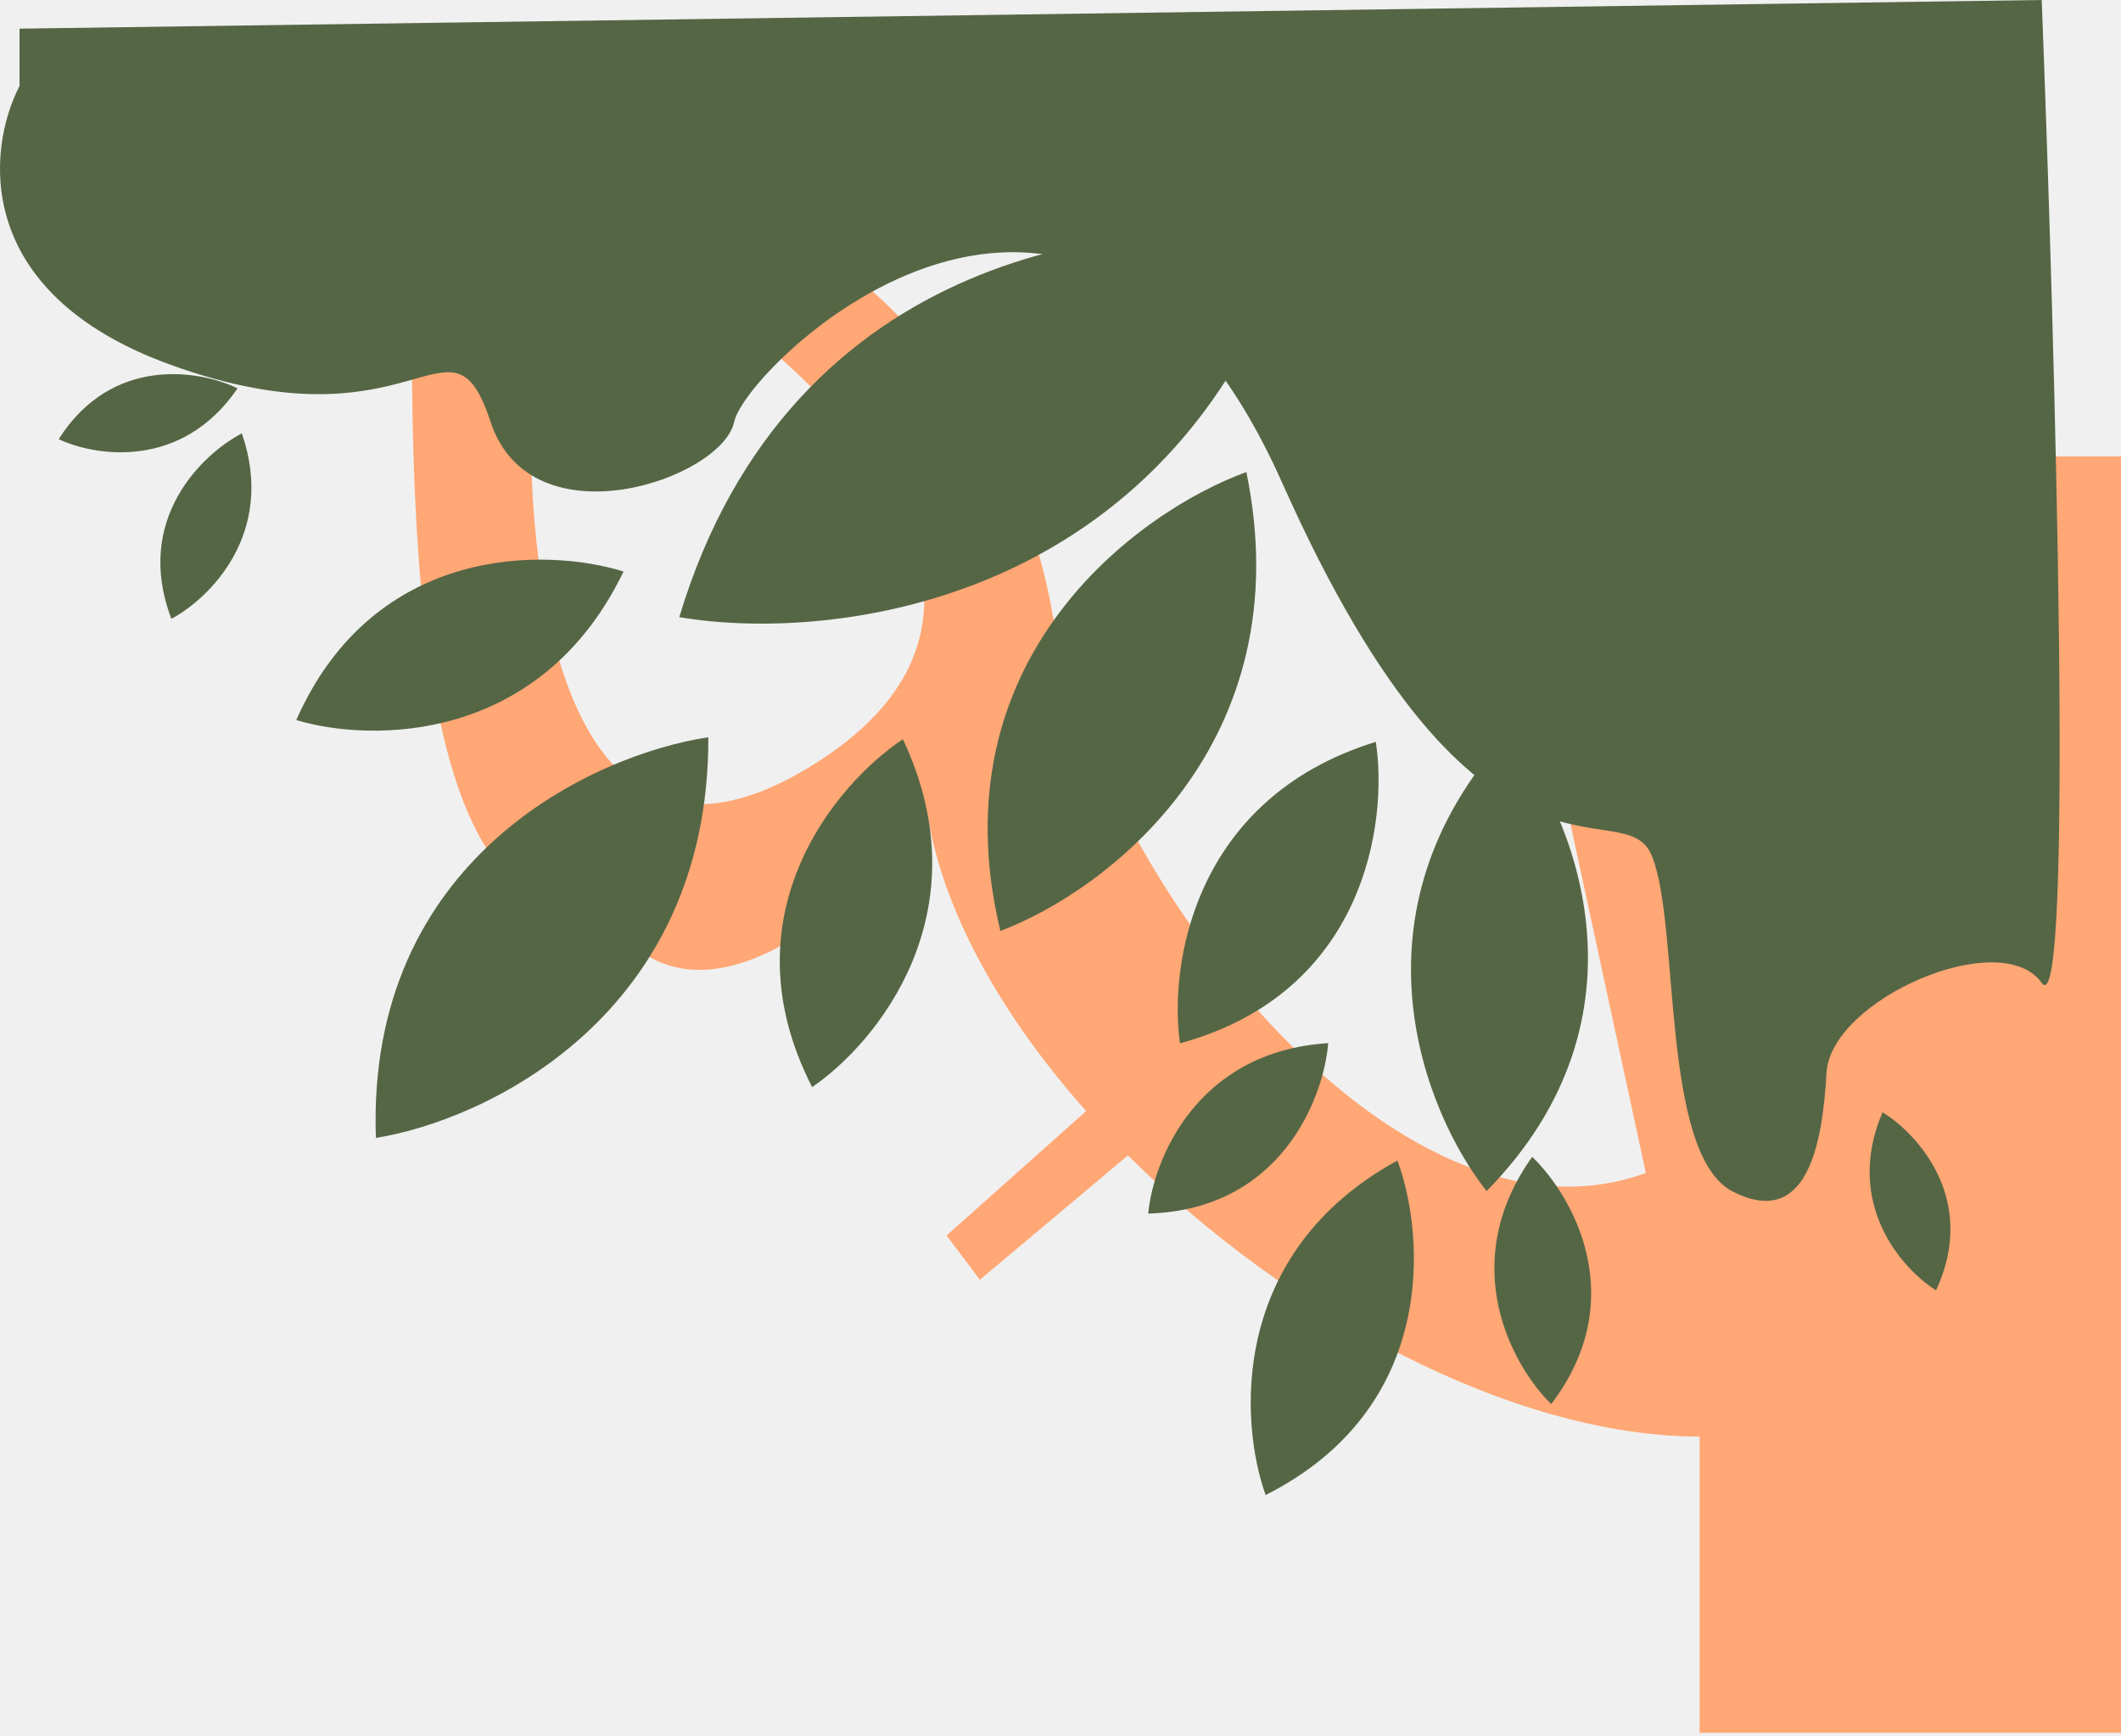
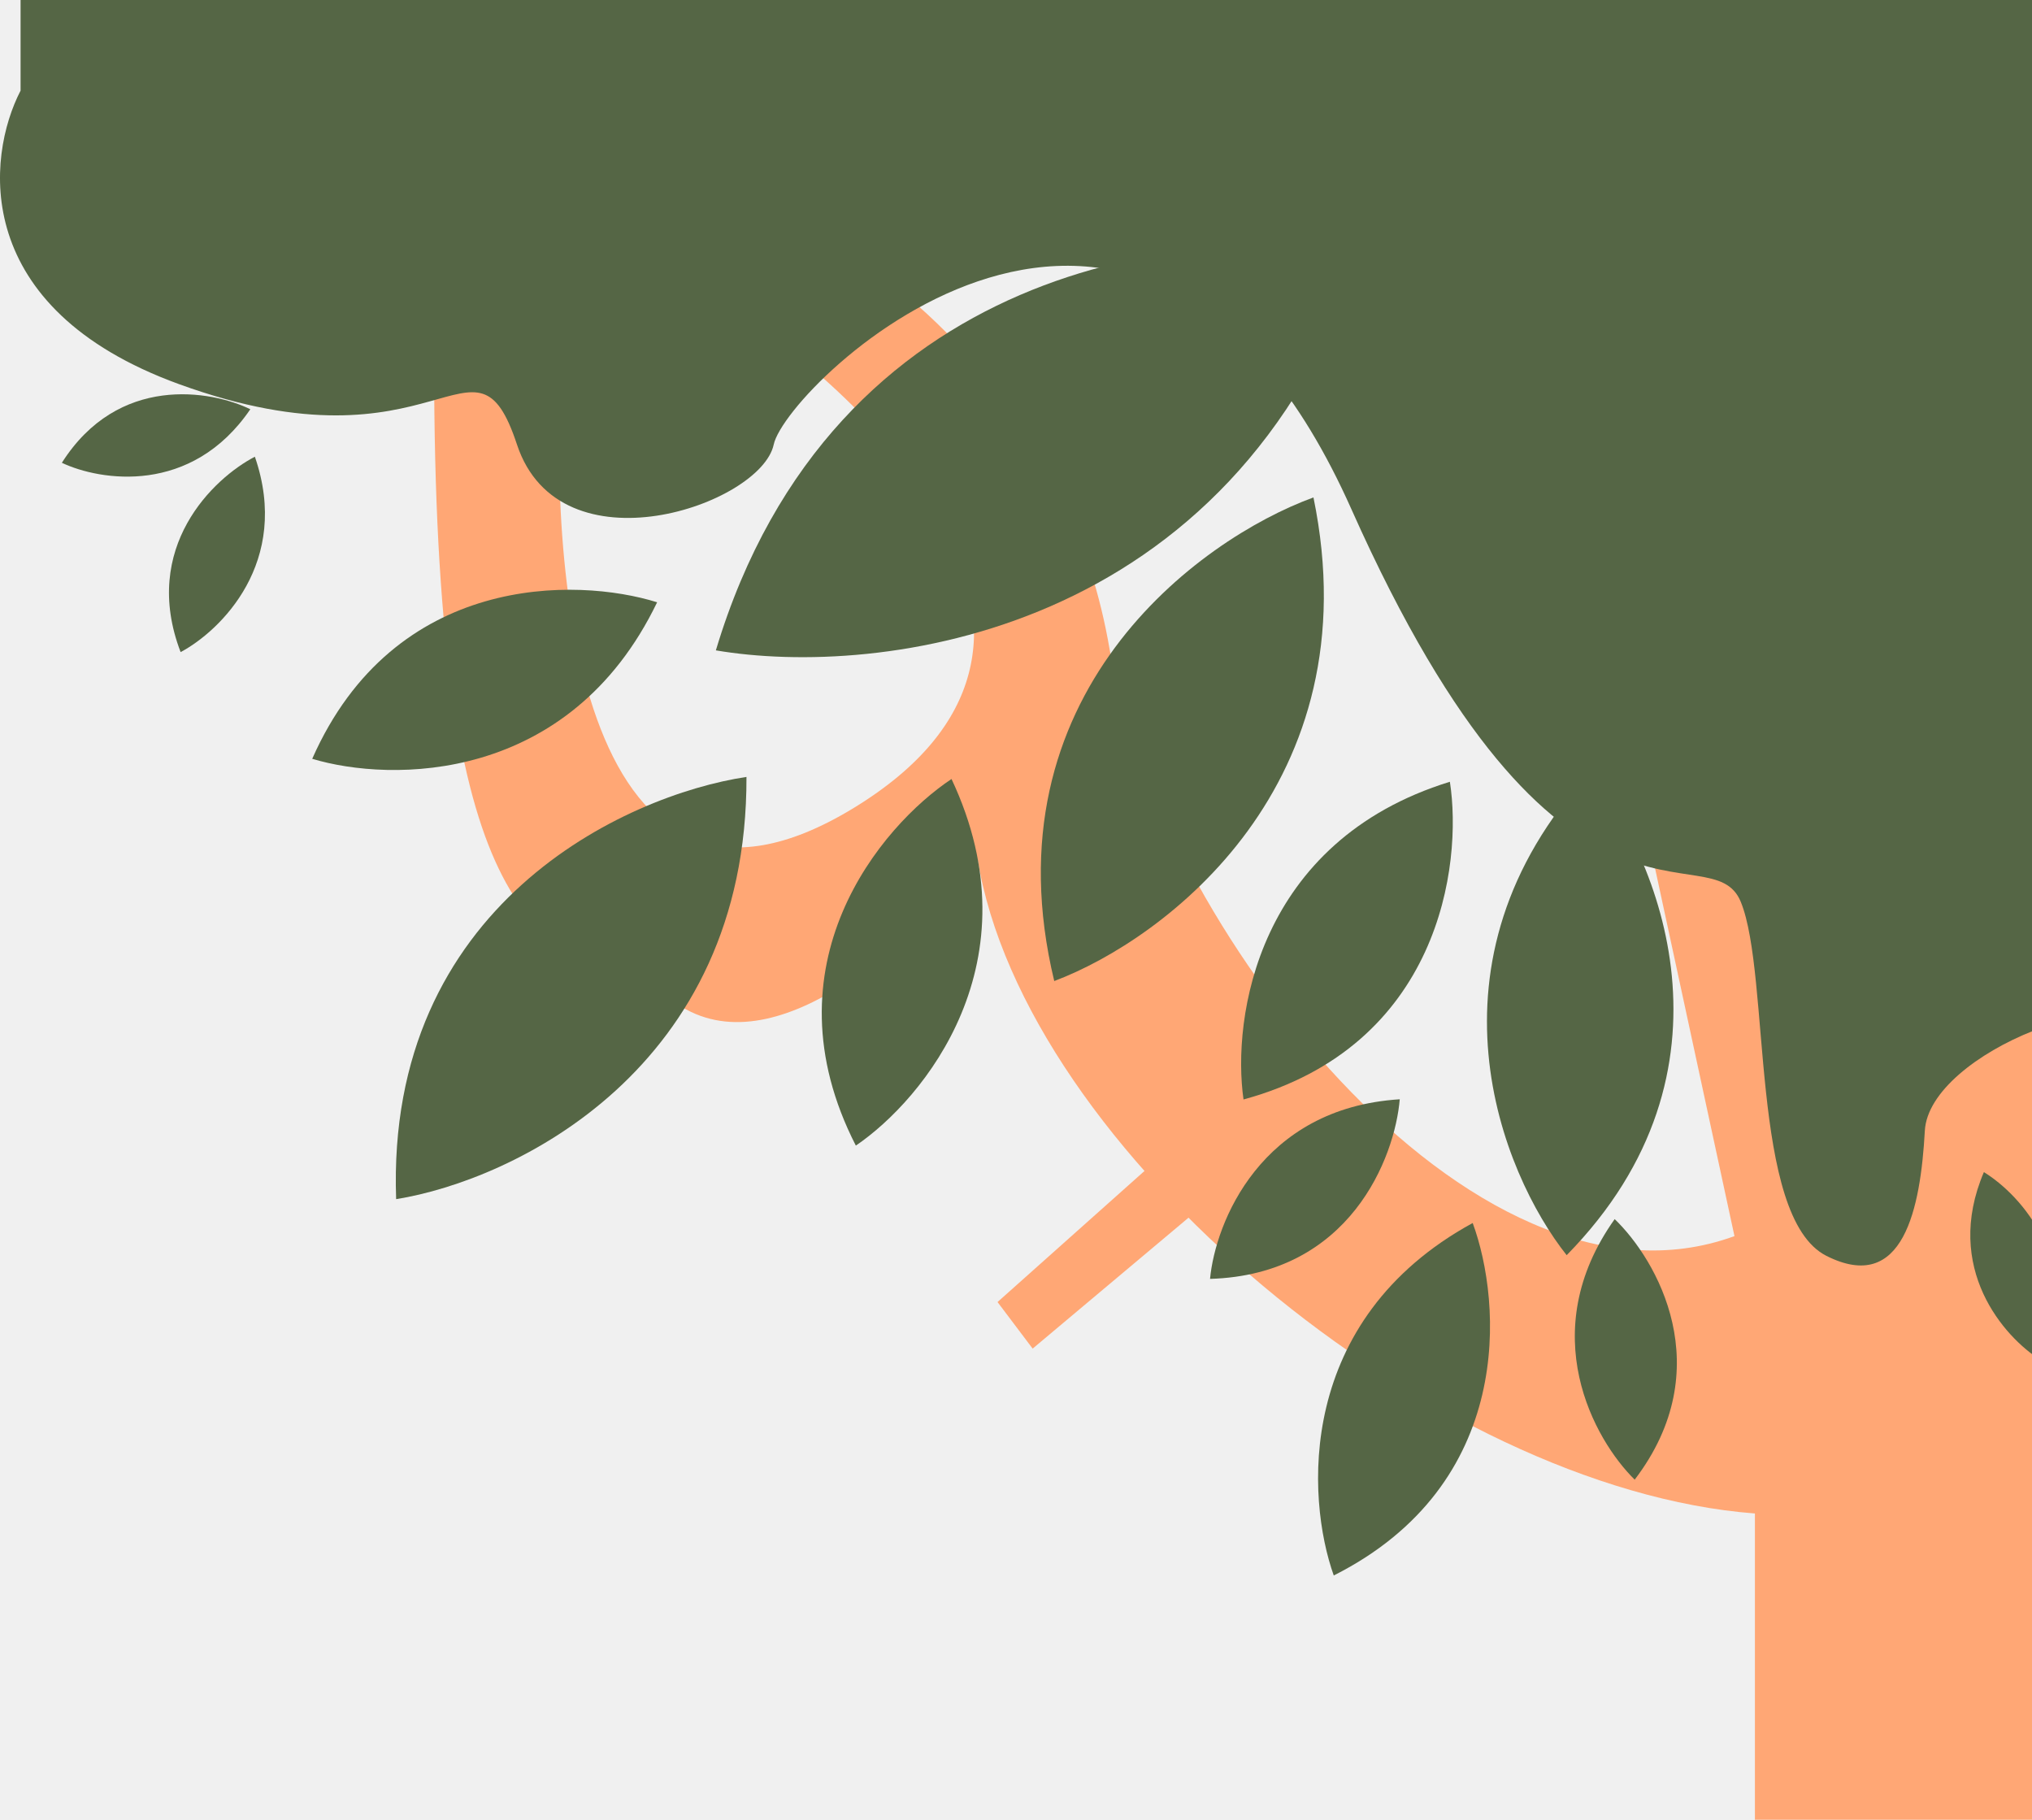
- <svg xmlns="http://www.w3.org/2000/svg" width="242" height="198" viewBox="0 0 242 198" fill="none">
-   <path fill-rule="evenodd" clip-rule="evenodd" d="M47 39.354H60.868C59.188 62.819 63.138 105.299 92.388 87.496C121.638 69.692 95.05 43.442 78.099 32.542L92.388 28C99.953 32.239 116.091 46.621 120.125 70.237C125.168 99.758 159.209 144.267 187.787 133.821L170.136 52.071H242V197.691H193.918V163.89C172.649 163.89 146.926 150.004 128.697 131.812L111.803 146L108 140.958L123.924 126.756C114.387 116.01 107.625 104.152 105.836 92.946C99.812 100.818 85.075 115.109 74.317 109.296C72.476 108.301 70.627 107.536 68.806 106.783C57.331 102.035 47 97.761 47 39.354Z" fill="#FFA775" />
-   <path d="M142.205 53.852C129.741 58.4 106.679 75.237 114.141 106.207C126.162 101.682 148.603 84.876 142.205 53.852Z" fill="#556645" />
-   <path d="M156.976 84.633C158.37 93.687 155.855 113.241 134.633 119.028C133.373 110.25 136.076 91.081 156.976 84.633Z" fill="#556645" />
-   <path d="M147.406 27.503C129.376 24.249 90.154 28.275 77.505 70.408C94.991 73.38 133.452 68.959 147.406 27.503Z" fill="#556645" />
-   <path d="M27.595 49.444C23.109 51.771 15.22 59.261 19.555 70.596C23.875 68.298 31.531 60.851 27.595 49.444Z" fill="#556645" />
-   <path d="M172.122 83.612C179.48 92.693 189.282 115.861 169.62 135.886C162.586 127.023 153.239 104.159 172.122 83.612Z" fill="#556645" />
-   <path d="M80.819 84.109C67.699 86.081 41.745 97.984 42.889 129.82C55.57 127.781 80.91 115.785 80.819 84.109Z" fill="#556645" />
-   <path d="M159.445 132.401C162.616 140.996 164.046 160.66 144.404 170.56C141.42 162.209 140.25 142.885 159.445 132.401Z" fill="#556645" />
-   <path d="M71.146 65.202C62.403 62.468 42.694 62.03 33.803 82.148C42.294 84.709 61.649 84.904 71.146 65.202Z" fill="#556645" />
-   <path d="M27.102 44.304C22.84 42.234 12.792 40.495 6.698 50.102C10.844 52.064 20.73 53.651 27.102 44.304Z" fill="#556645" />
-   <path d="M174.818 131.98C179.374 136.357 186.187 148.125 176.985 160.186C172.617 155.904 166.07 144.268 174.818 131.98Z" fill="#556645" />
-   <path d="M214.791 126.893C218.83 129.369 225.706 136.901 220.896 147.211C217.01 144.773 210.349 137.297 214.791 126.893Z" fill="#556645" />
-   <path d="M103.018 84.334C95.389 89.405 82.636 104.442 92.66 124.022C99.995 119.038 112.336 104.122 103.018 84.334Z" fill="#556645" />
-   <path d="M151.548 119.008C151.019 125.303 146.17 138.006 131.008 138.451C131.582 132.362 136.494 119.949 151.548 119.008Z" fill="#556645" />
-   <path d="M19.37 41.582C-3.239 33.359 -1.479 16.975 2.228 9.811V3.27L232.953 0C234.498 39.557 236.66 117.364 232.953 112.131C228.32 105.59 208.862 114 208.398 122.41C207.935 130.82 206.082 140.164 197.742 135.959C189.403 131.754 191.719 105.59 188.476 97.647C185.233 89.705 169.017 106.057 146.316 55.131C123.614 4.205 85.159 41.582 83.769 48.123C82.379 54.664 60.604 62.139 55.971 48.123C51.338 34.107 47.632 51.861 19.37 41.582Z" fill="#556645" />
+ <svg xmlns="http://www.w3.org/2000/svg" width="220" height="197" viewBox="0 0 220 197" fill="none">
+   <g clip-path="url(#clip0)">
+     <path d="M47 39.354H60.868C59.188 62.819 63.138 105.299 92.388 87.496C121.638 69.692 95.05 43.442 78.099 32.542L92.388 28C99.953 32.239 116.091 46.621 120.125 70.237C125.168 99.758 159.209 144.267 187.787 133.821L170.136 52.071H242V197.691L194 197H190V163.848C155.199 161.203 110.866 124.45 105.836 92.946C99.812 100.818 85.075 115.109 74.317 109.296C72.476 108.301 70.627 107.536 68.806 106.783C57.331 102.035 47 97.761 47 39.354Z" fill="#FFA775" />
+     <path d="M108 140.958L127.014 124H138L111.803 146L108 140.958Z" fill="#FFA775" />
+     <path d="M142.205 53.852C129.741 58.4 106.679 75.237 114.141 106.207C126.162 101.682 148.603 84.876 142.205 53.852Z" fill="#556645" />
+     <path d="M156.976 84.633C158.37 93.687 155.855 113.241 134.633 119.028C133.373 110.25 136.076 91.081 156.976 84.633Z" fill="#556645" />
+     <path d="M147.406 27.503C129.376 24.249 90.154 28.275 77.505 70.408C94.991 73.38 133.452 68.959 147.406 27.503Z" fill="#556645" />
+     <path d="M27.595 49.444C23.109 51.771 15.22 59.261 19.555 70.596C23.875 68.298 31.531 60.851 27.595 49.444Z" fill="#556645" />
+     <path d="M172.122 83.612C179.48 92.693 189.282 115.861 169.62 135.886C162.586 127.023 153.239 104.159 172.122 83.612Z" fill="#556645" />
+     <path d="M80.819 84.109C67.699 86.081 41.745 97.984 42.889 129.82C55.57 127.781 80.91 115.785 80.819 84.109Z" fill="#556645" />
+     <path d="M159.445 132.401C162.616 140.996 164.046 160.66 144.404 170.56C141.42 162.209 140.25 142.885 159.445 132.401Z" fill="#556645" />
+     <path d="M71.146 65.202C62.403 62.468 42.694 62.03 33.803 82.148C42.294 84.709 61.649 84.904 71.146 65.202Z" fill="#556645" />
+     <path d="M27.102 44.304C22.84 42.234 12.792 40.495 6.698 50.102C10.844 52.064 20.73 53.651 27.102 44.304Z" fill="#556645" />
+     <path d="M174.818 131.98C179.374 136.357 186.187 148.125 176.985 160.186C172.617 155.904 166.07 144.268 174.818 131.98Z" fill="#556645" />
+     <path d="M214.791 126.893C218.83 129.369 225.706 136.901 220.896 147.211C217.01 144.773 210.349 137.297 214.791 126.893Z" fill="#556645" />
+     <path d="M103.018 84.334C95.389 89.405 82.636 104.442 92.66 124.022C99.995 119.038 112.336 104.122 103.018 84.334Z" fill="#556645" />
+     <path d="M151.548 119.008C151.019 125.303 146.17 138.006 131.008 138.451C131.582 132.362 136.494 119.949 151.548 119.008Z" fill="#556645" />
+     <path d="M19.37 41.582C-3.239 33.359 -1.479 16.975 2.228 9.811V0H235V112C230.367 105.459 208.862 114 208.398 122.41C207.935 130.82 206.082 140.164 197.742 135.959C189.403 131.754 191.719 105.59 188.476 97.647C185.233 89.705 169.017 106.057 146.316 55.131C123.614 4.205 85.159 41.582 83.769 48.123C82.379 54.664 60.604 62.139 55.971 48.123C51.338 34.107 47.632 51.861 19.37 41.582Z" fill="#556645" />
+   </g>
+   <defs>
+     <clipPath id="clip0">
+       <rect width="220" height="197" fill="white" />
+     </clipPath>
+   </defs>
</svg>
